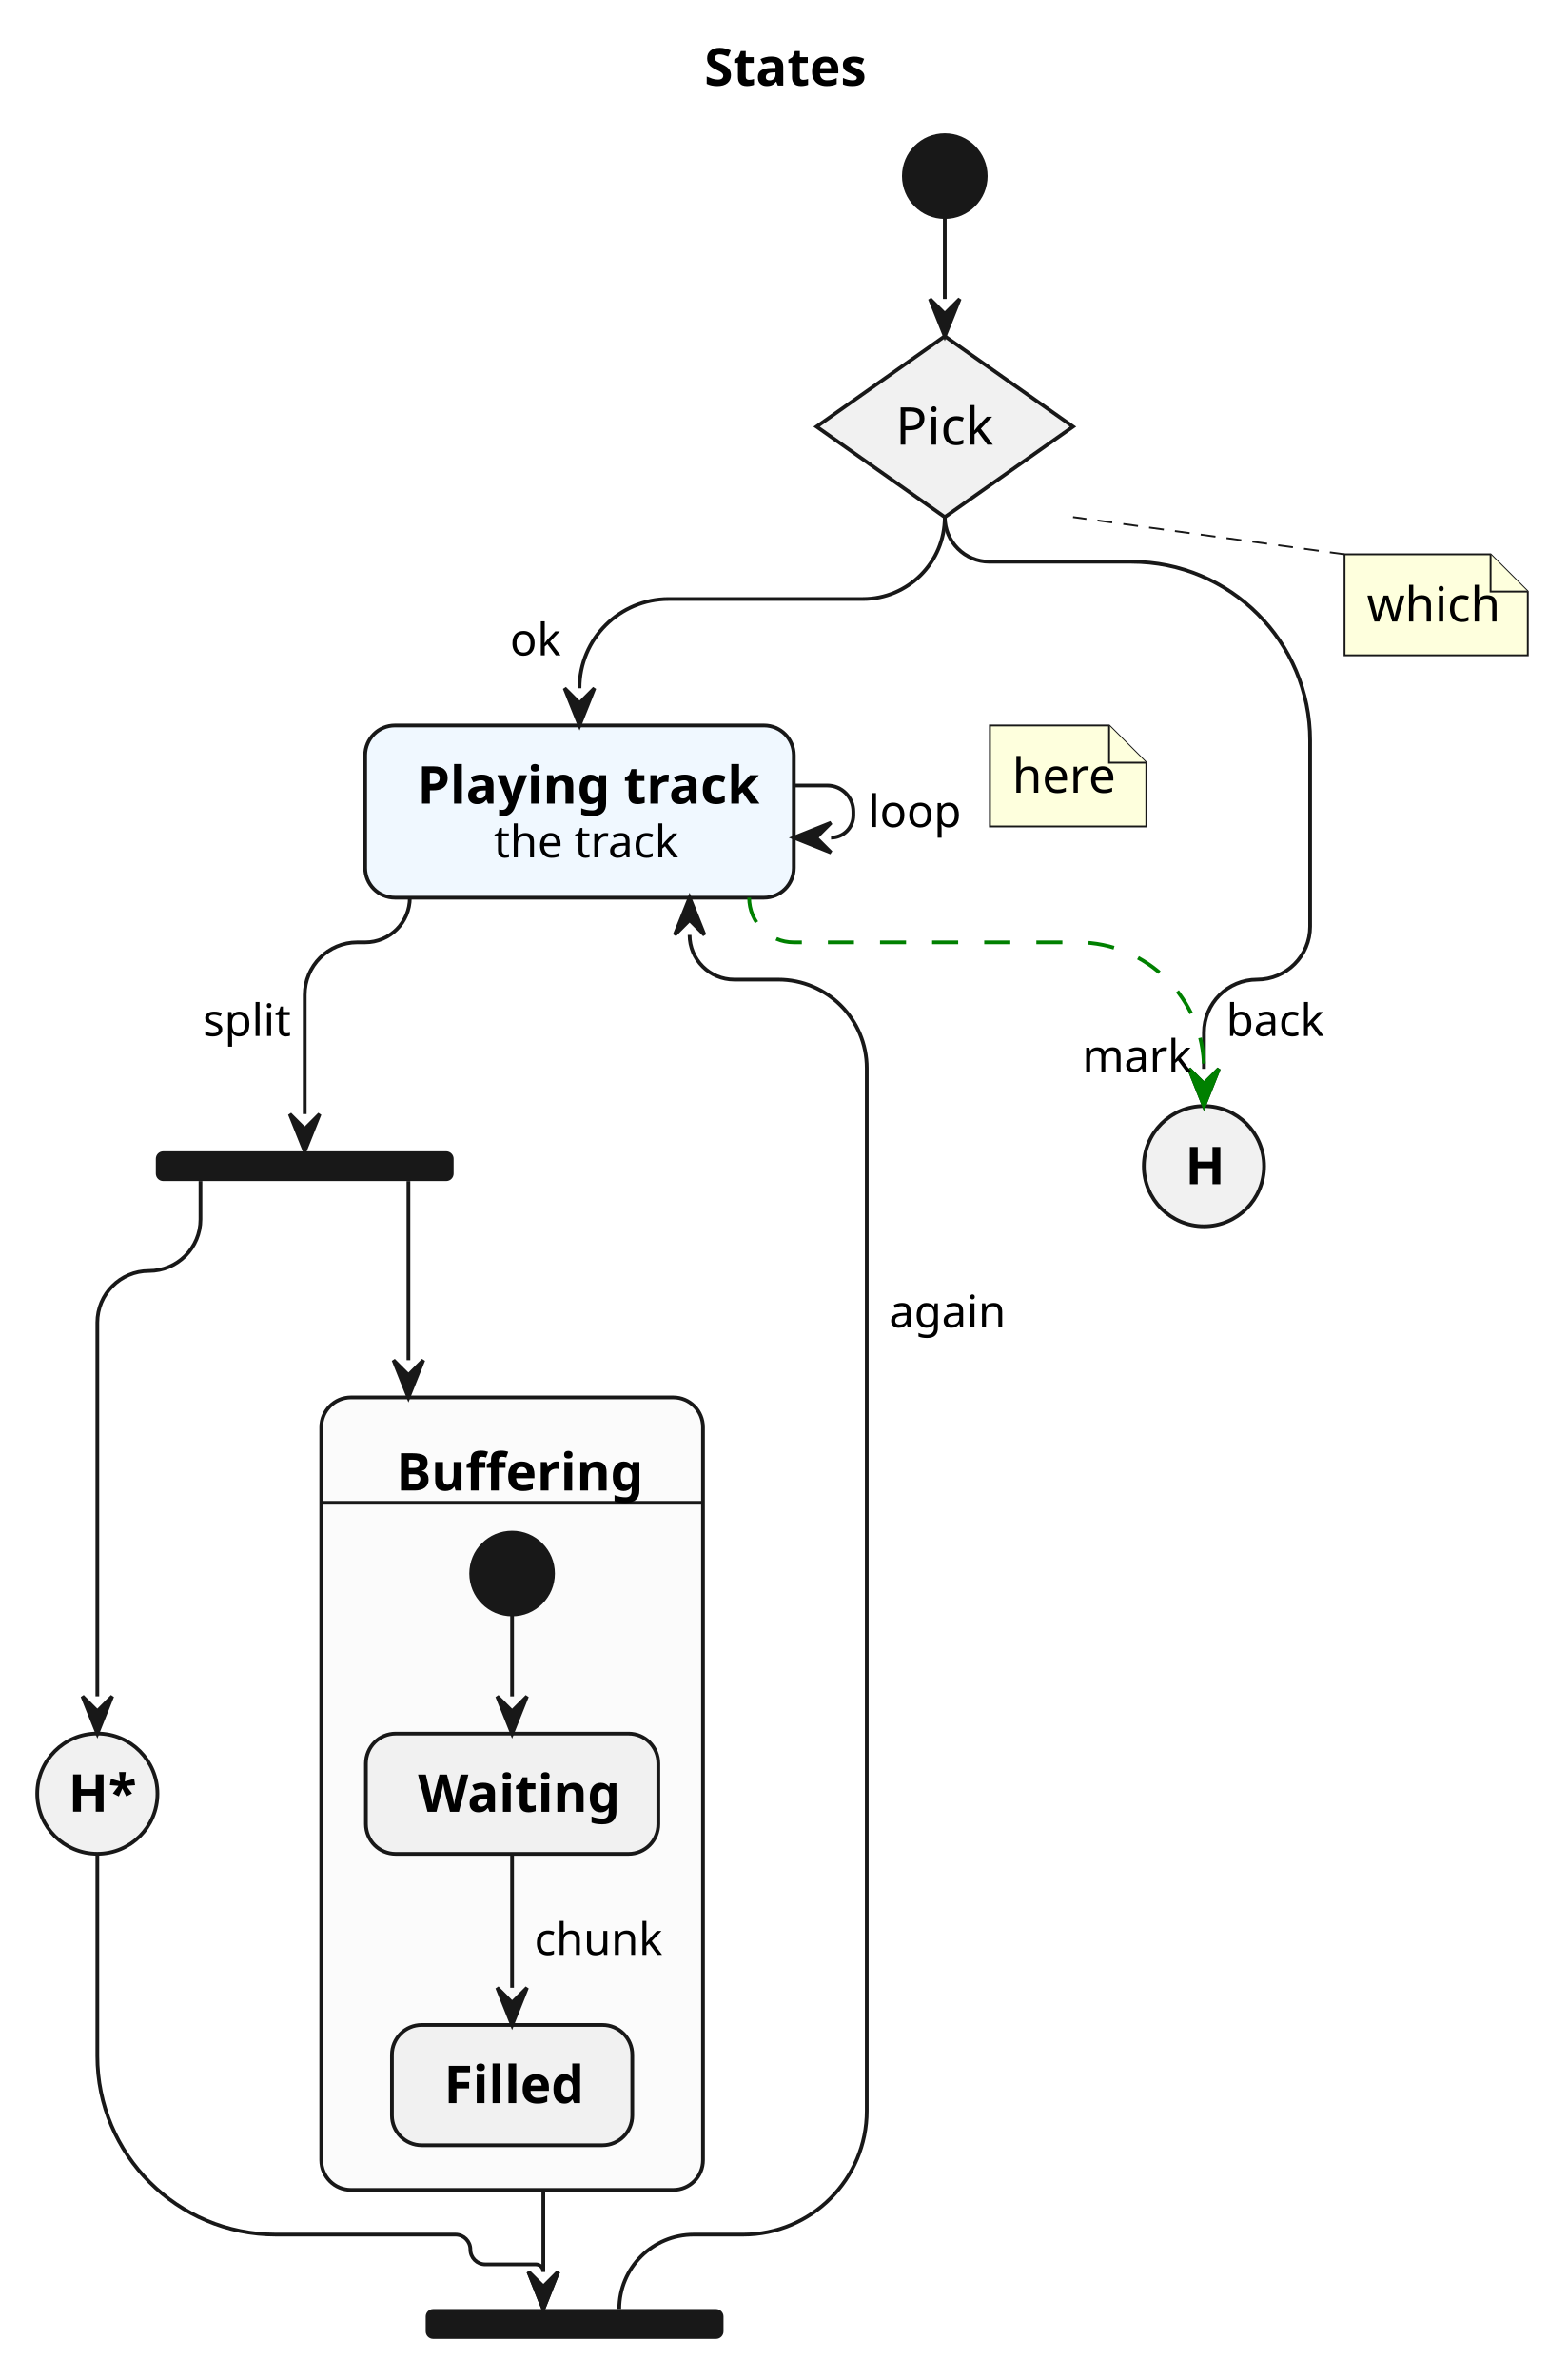
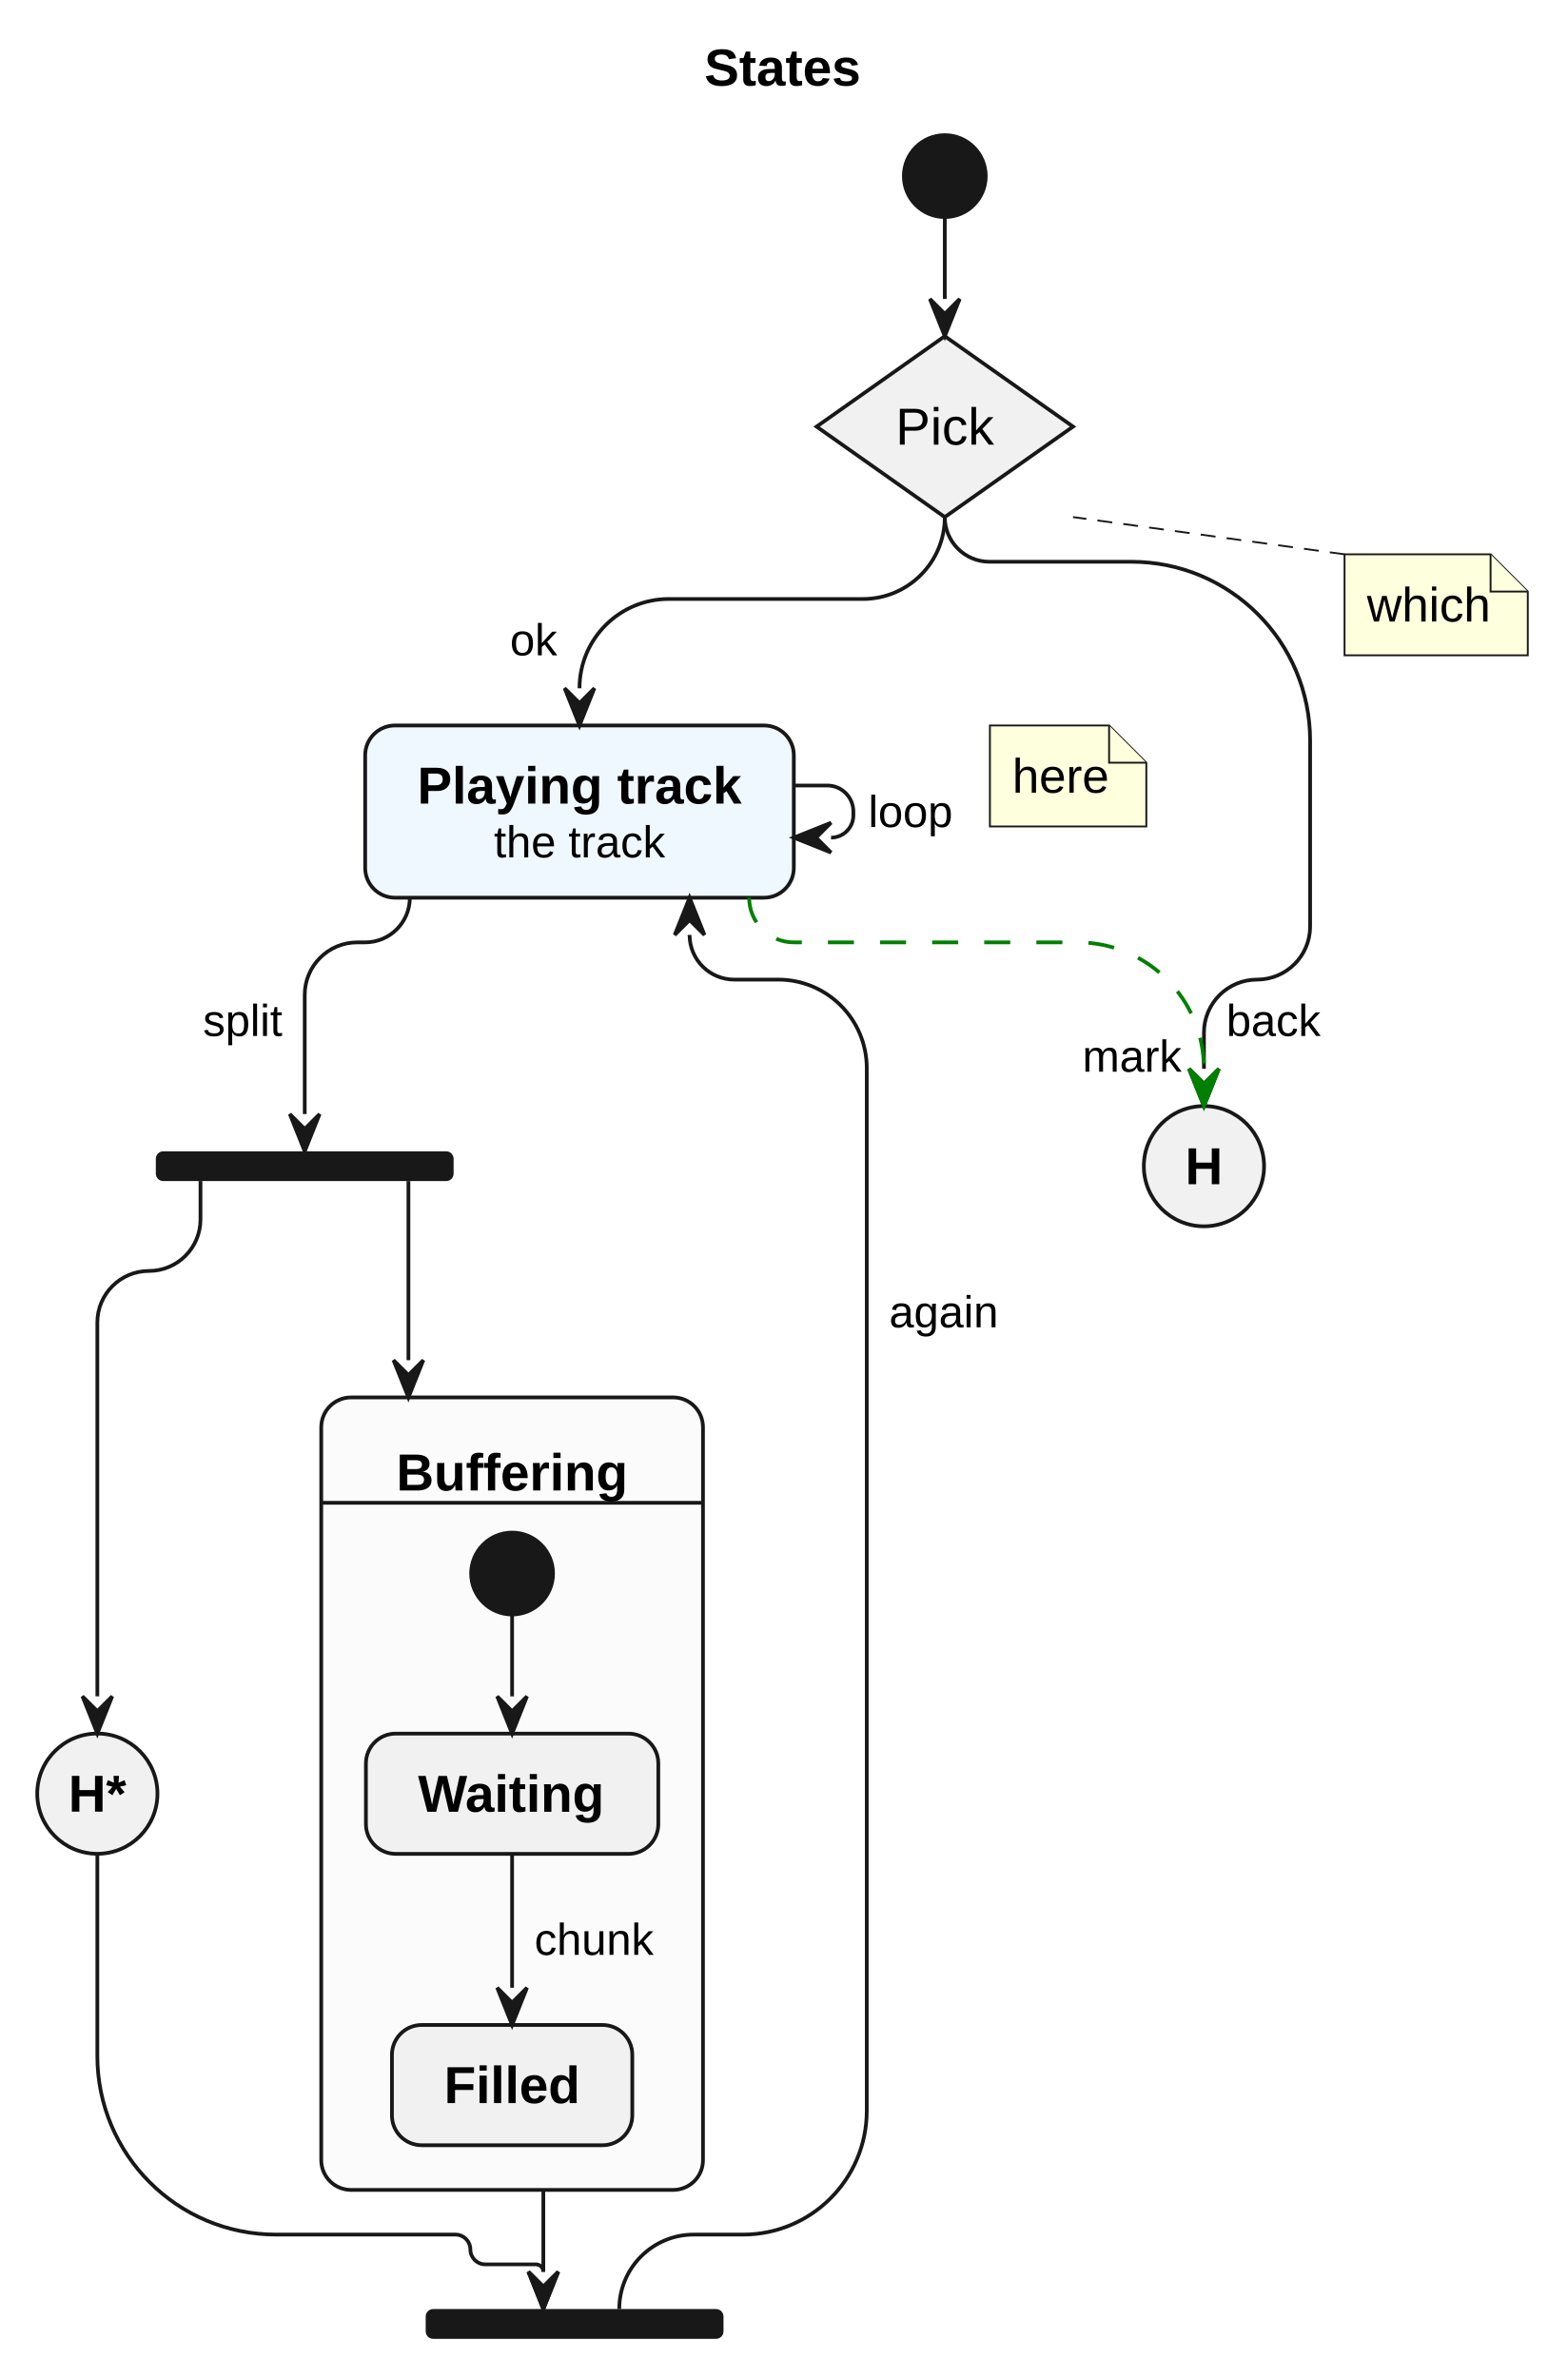
<svg xmlns="http://www.w3.org/2000/svg" width="421" height="639" viewBox="0 0 421 639">
  <g transform="translate(10,10)">
    <g>
      <rect x="88.1" y="184.86" width="115.15" height="46.26" rx="8" ry="8" fill="#F0F8FF" stroke="#181818" stroke-width="1" />
      <polygon points="243.81,80.3 278.26,104.59 243.81,128.89 209.37,104.59" fill="#F1F1F1" stroke="#181818" stroke-width="1" />
      <ellipse cx="313.43" cy="303.24" rx="16.15" ry="16.15" fill="#F1F1F1" stroke="#181818" stroke-width="1" />
      <ellipse cx="16.15" cy="471.78" rx="16.15" ry="16.15" fill="#F1F1F1" stroke="#181818" stroke-width="1" />
      <rect x="31.86" y="299.24" width="80" height="8" rx="2" ry="2" fill="#181818" />
      <rect x="104.36" y="610.21" width="80" height="8" rx="2" ry="2" fill="#181818" />
      <rect x="76.3" y="365.35" width="102.55" height="212.86" rx="8" ry="8" fill="#FBFBFB" stroke="#181818" stroke-width="1" />
      <line x1="76.3" y1="393.65" x2="178.85" y2="393.65" fill="none" stroke="#181818" stroke-width="1" />
      <ellipse cx="127.57" cy="412.65" rx="11" ry="11" fill="#181818" stroke="#181818" stroke-width="1" />
      <rect x="88.3" y="455.65" width="78.55" height="32.3" rx="8" ry="8" fill="#F1F1F1" stroke="#181818" stroke-width="1" />
      <rect x="95.29" y="533.91" width="64.57" height="32.3" rx="8" ry="8" fill="#F1F1F1" stroke="#181818" stroke-width="1" />
      <ellipse cx="243.81" cy="37.3" rx="11" ry="11" fill="#181818" stroke="#181818" stroke-width="1" />
    </g>
    <g id="lines">
      <polyline points="243.81,48.3 243.81,70.3" fill="none" stroke="#181818" stroke-width="1" />
      <path d="M243.81,128.89 L243.81,128.89 C243.81,141.04 233.96,150.89 221.81,150.89 L169.65,150.89 C156.41,150.89 145.68,161.62 145.68,174.86 L145.68,174.86" fill="none" stroke="#181818" stroke-width="1" />
      <path d="M243.81,128.89 L243.81,128.89 C243.81,135.52 249.19,140.89 255.81,140.89 L293.95,140.89 C320.46,140.89 341.95,162.38 341.95,188.89 L341.95,238.86 C341.95,246.74 335.56,253.12 327.69,253.12 L327.69,253.12 C319.81,253.12 313.43,259.5 313.43,267.38 L313.43,277.09" fill="none" stroke="#181818" stroke-width="1" />
      <path d="M100.1,231.12 L100.1,231.12 C100.1,237.75 94.73,243.12 88.1,243.12 L85.98,243.12 C78.18,243.12 71.86,249.44 71.86,257.24 L71.86,289.24" fill="none" stroke="#181818" stroke-width="1" />
      <polyline points="99.72,307.24 99.72,355.35" fill="none" stroke="#181818" stroke-width="1" />
      <path d="M43.86,307.24 L43.86,317.53 C43.86,325.18 37.66,331.38 30,331.38 L30,331.38 C22.35,331.38 16.15,337.59 16.15,345.24 L16.15,445.63" fill="none" stroke="#181818" stroke-width="1" />
      <polyline points="135.96,578.21 135.96,600.21" fill="none" stroke="#181818" stroke-width="1" />
      <path d="M16.15,487.93 L16.15,542.21 C16.15,568.72 37.64,590.21 64.15,590.21 L112.36,590.21 C114.56,590.21 116.36,592 116.36,594.21 L116.36,594.21 C116.36,596.42 118.15,598.21 120.36,598.21 L133.96,598.21 C135.07,598.21 135.96,599.1 135.96,600.21 L135.96,600.21" fill="none" stroke="#181818" stroke-width="1" />
      <path d="M156.36,610.21 L156.36,610.21 C156.36,599.16 165.31,590.21 176.36,590.21 L189.6,590.21 C207.96,590.21 222.85,575.32 222.85,556.96 L222.85,276.92 C222.85,263.77 212.2,253.12 199.05,253.12 L187.25,253.12 C180.63,253.12 175.25,247.75 175.25,241.12 L175.25,241.12" fill="none" stroke="#181818" stroke-width="1" />
      <path d="M203.25,200.99 L212.25,200.99 C216.12,200.99 219.25,204.12 219.25,207.99 L219.25,208.99 C219.25,212.3 216.57,214.99 213.25,214.99 L213.25,214.99" fill="none" stroke="#181818" stroke-width="1" />
      <path d="M191.25,231.12 L191.25,231.12 C191.25,237.75 196.63,243.12 203.25,243.12 L279.46,243.12 C298.22,243.12 313.43,258.33 313.43,277.09 L313.43,277.09" fill="none" stroke="#008000" stroke-width="1" stroke-dasharray="7,7" />
      <polyline points="127.57,423.65 127.57,445.65" fill="none" stroke="#181818" stroke-width="1" />
      <polyline points="127.57,487.94 127.57,523.91" fill="none" stroke="#181818" stroke-width="1" />
      <polygon points="239.81,70.3 243.81,80.3 247.81,70.3 243.81,74.3" fill="#181818" stroke="#181818" stroke-width="1" />
      <polygon points="141.68,174.86 145.68,184.86 149.68,174.86 145.68,178.86" fill="#181818" stroke="#181818" stroke-width="1" />
      <polygon points="309.43,277.09 313.43,287.09 317.43,277.09 313.43,281.09" fill="#181818" stroke="#181818" stroke-width="1" />
      <polygon points="67.86,289.24 71.86,299.24 75.86,289.24 71.86,293.24" fill="#181818" stroke="#181818" stroke-width="1" />
      <polygon points="95.72,355.35 99.72,365.35 103.72,355.35 99.72,359.35" fill="#181818" stroke="#181818" stroke-width="1" />
      <polygon points="12.15,445.63 16.15,455.63 20.15,445.63 16.15,449.63" fill="#181818" stroke="#181818" stroke-width="1" />
      <polygon points="131.96,600.21 135.96,610.21 139.96,600.21 135.96,604.21" fill="#181818" stroke="#181818" stroke-width="1" />
      <polygon points="131.96,600.21 135.96,610.21 139.96,600.21 135.96,604.21" fill="#181818" stroke="#181818" stroke-width="1" />
      <polygon points="179.25,241.12 175.25,231.12 171.25,241.12 175.25,237.12" fill="#181818" stroke="#181818" stroke-width="1" />
      <polygon points="213.25,210.99 203.25,214.99 213.25,218.99 209.25,214.99" fill="#181818" stroke="#181818" stroke-width="1" />
      <polygon points="309.43,277.09 313.43,287.09 317.43,277.09 313.43,281.09" fill="#008000" stroke="#008000" stroke-width="1" />
      <polygon points="123.57,445.65 127.57,455.65 131.57,445.65 127.57,449.65" fill="#181818" stroke="#181818" stroke-width="1" />
      <polygon points="123.57,523.91 127.57,533.91 131.57,523.91 127.57,527.91" fill="#181818" stroke="#181818" stroke-width="1" />
    </g>
    <g>
      <path d="M255.93,184.86 L255.93,211.99 L297.95,211.99 L297.95,194.86 L287.95,184.86 Z" fill="#FEFFDD" stroke="#181818" stroke-width="0.5" />
      <path d="M287.95,184.86 L287.95,194.86 L297.95,194.86" fill="#FEFFDD" stroke="#181818" stroke-width="0.5" />
      <line x1="351.2" y1="138.89" x2="278.26" y2="128.89" fill="none" stroke="#181818" stroke-width="0.5" stroke-dasharray="4,3" />
      <path d="M351.2,138.89 L351.2,166.02 L400.43,166.02 L400.43,148.89 L390.43,138.89 Z" fill="#FEFFDD" stroke="#181818" stroke-width="0.5" />
      <path d="M390.43,138.89 L390.43,148.89 L400.43,148.89" fill="#FEFFDD" stroke="#181818" stroke-width="0.5" />
-       <text font-family="sans-serif" xml:space="preserve">
+       <text font-family="Arial, Liberation Sans, Arimo, Helvetica, sans-serif" xml:space="preserve">
        <tspan x="102.1" y="205.85" font-size="14" fill="#000000" font-weight="bold" textLength="87.15" lengthAdjust="spacing">Playing track</tspan>
      </text>
-       <text font-family="sans-serif" xml:space="preserve">
+       <text font-family="Arial, Liberation Sans, Arimo, Helvetica, sans-serif" xml:space="preserve">
        <tspan x="122.67" y="220.29" font-size="12" fill="#000000" textLength="46.02" lengthAdjust="spacing">the track</tspan>
      </text>
-       <text font-family="sans-serif" xml:space="preserve">
+       <text font-family="Arial, Liberation Sans, Arimo, Helvetica, sans-serif" xml:space="preserve">
        <tspan x="230.59" y="109.44" font-size="14" fill="#000000" textLength="26.45" lengthAdjust="spacing">Pick</tspan>
      </text>
-       <text font-family="sans-serif" xml:space="preserve">
+       <text font-family="Arial, Liberation Sans, Arimo, Helvetica, sans-serif" xml:space="preserve">
        <tspan x="308.38" y="308.08" font-size="14" fill="#000000" font-weight="bold" textLength="10.11" lengthAdjust="spacing">H</tspan>
      </text>
-       <text font-family="sans-serif" xml:space="preserve">
+       <text font-family="Arial, Liberation Sans, Arimo, Helvetica, sans-serif" xml:space="preserve">
        <tspan x="8.37" y="476.62" font-size="14" fill="#000000" font-weight="bold" textLength="15.55" lengthAdjust="spacing">H*</tspan>
      </text>
-       <text font-family="sans-serif" xml:space="preserve">
+       <text font-family="Arial, Liberation Sans, Arimo, Helvetica, sans-serif" xml:space="preserve">
        <tspan x="96.46" y="390.34" font-size="14" fill="#000000" font-weight="bold" textLength="62.22" lengthAdjust="spacing">Buffering</tspan>
      </text>
-       <text font-family="sans-serif" xml:space="preserve">
+       <text font-family="Arial, Liberation Sans, Arimo, Helvetica, sans-serif" xml:space="preserve">
        <tspan x="102.3" y="476.64" font-size="14" fill="#000000" font-weight="bold" textLength="50.55" lengthAdjust="spacing">Waiting</tspan>
      </text>
-       <text font-family="sans-serif" xml:space="preserve">
+       <text font-family="Arial, Liberation Sans, Arimo, Helvetica, sans-serif" xml:space="preserve">
        <tspan x="109.29" y="554.9" font-size="14" fill="#000000" font-weight="bold" textLength="36.57" lengthAdjust="spacing">Filled</tspan>
      </text>
-       <text font-family="sans-serif" xml:space="preserve">
+       <text font-family="Arial, Liberation Sans, Arimo, Helvetica, sans-serif" xml:space="preserve">
        <tspan x="133.57" y="515.08" font-size="12" fill="#000000" textLength="32.02" lengthAdjust="spacing">chunk</tspan>
      </text>
-       <text font-family="sans-serif" xml:space="preserve">
+       <text font-family="Arial, Liberation Sans, Arimo, Helvetica, sans-serif" xml:space="preserve">
        <tspan x="127.01" y="166.02" font-size="12" fill="#000000" textLength="12.67" lengthAdjust="spacing">ok</tspan>
      </text>
-       <text font-family="sans-serif" xml:space="preserve">
+       <text font-family="Arial, Liberation Sans, Arimo, Helvetica, sans-serif" xml:space="preserve">
        <tspan x="319.43" y="268.26" font-size="12" fill="#000000" textLength="25.34" lengthAdjust="spacing">back</tspan>
      </text>
-       <text font-family="sans-serif" xml:space="preserve">
+       <text font-family="Arial, Liberation Sans, Arimo, Helvetica, sans-serif" xml:space="preserve">
        <tspan x="44.52" y="268.26" font-size="12" fill="#000000" textLength="21.34" lengthAdjust="spacing">split</tspan>
      </text>
-       <text font-family="sans-serif" xml:space="preserve">
+       <text font-family="Arial, Liberation Sans, Arimo, Helvetica, sans-serif" xml:space="preserve">
        <tspan x="228.85" y="346.52" font-size="12" fill="#000000" textLength="29.35" lengthAdjust="spacing">again</tspan>
      </text>
-       <text font-family="sans-serif" xml:space="preserve">
+       <text font-family="Arial, Liberation Sans, Arimo, Helvetica, sans-serif" xml:space="preserve">
        <tspan x="223.25" y="212.14" font-size="12" fill="#000000" textLength="22.68" lengthAdjust="spacing">loop</tspan>
      </text>
-       <text font-family="sans-serif" xml:space="preserve">
+       <text font-family="Arial, Liberation Sans, Arimo, Helvetica, sans-serif" xml:space="preserve">
        <tspan x="280.77" y="277.86" font-size="12" fill="#000000" textLength="26.66" lengthAdjust="spacing">mark</tspan>
      </text>
-       <text font-family="sans-serif" xml:space="preserve">
+       <text font-family="Arial, Liberation Sans, Arimo, Helvetica, sans-serif" xml:space="preserve">
        <tspan x="261.93" y="202.92" font-size="13" fill="#000000" textLength="26.01" lengthAdjust="spacing">here</tspan>
      </text>
-       <text font-family="sans-serif" xml:space="preserve">
+       <text font-family="Arial, Liberation Sans, Arimo, Helvetica, sans-serif" xml:space="preserve">
        <tspan x="357.2" y="156.95" font-size="13" fill="#000000" textLength="33.23" lengthAdjust="spacing">which</tspan>
      </text>
-       <text font-family="sans-serif" xml:space="preserve">
+       <text font-family="Arial, Liberation Sans, Arimo, Helvetica, sans-serif" xml:space="preserve">
        <tspan x="179.21" y="12.99" font-size="14" fill="#000000" font-weight="bold" textLength="42.01" lengthAdjust="spacing">States</tspan>
      </text>
    </g>
  </g>
</svg>
